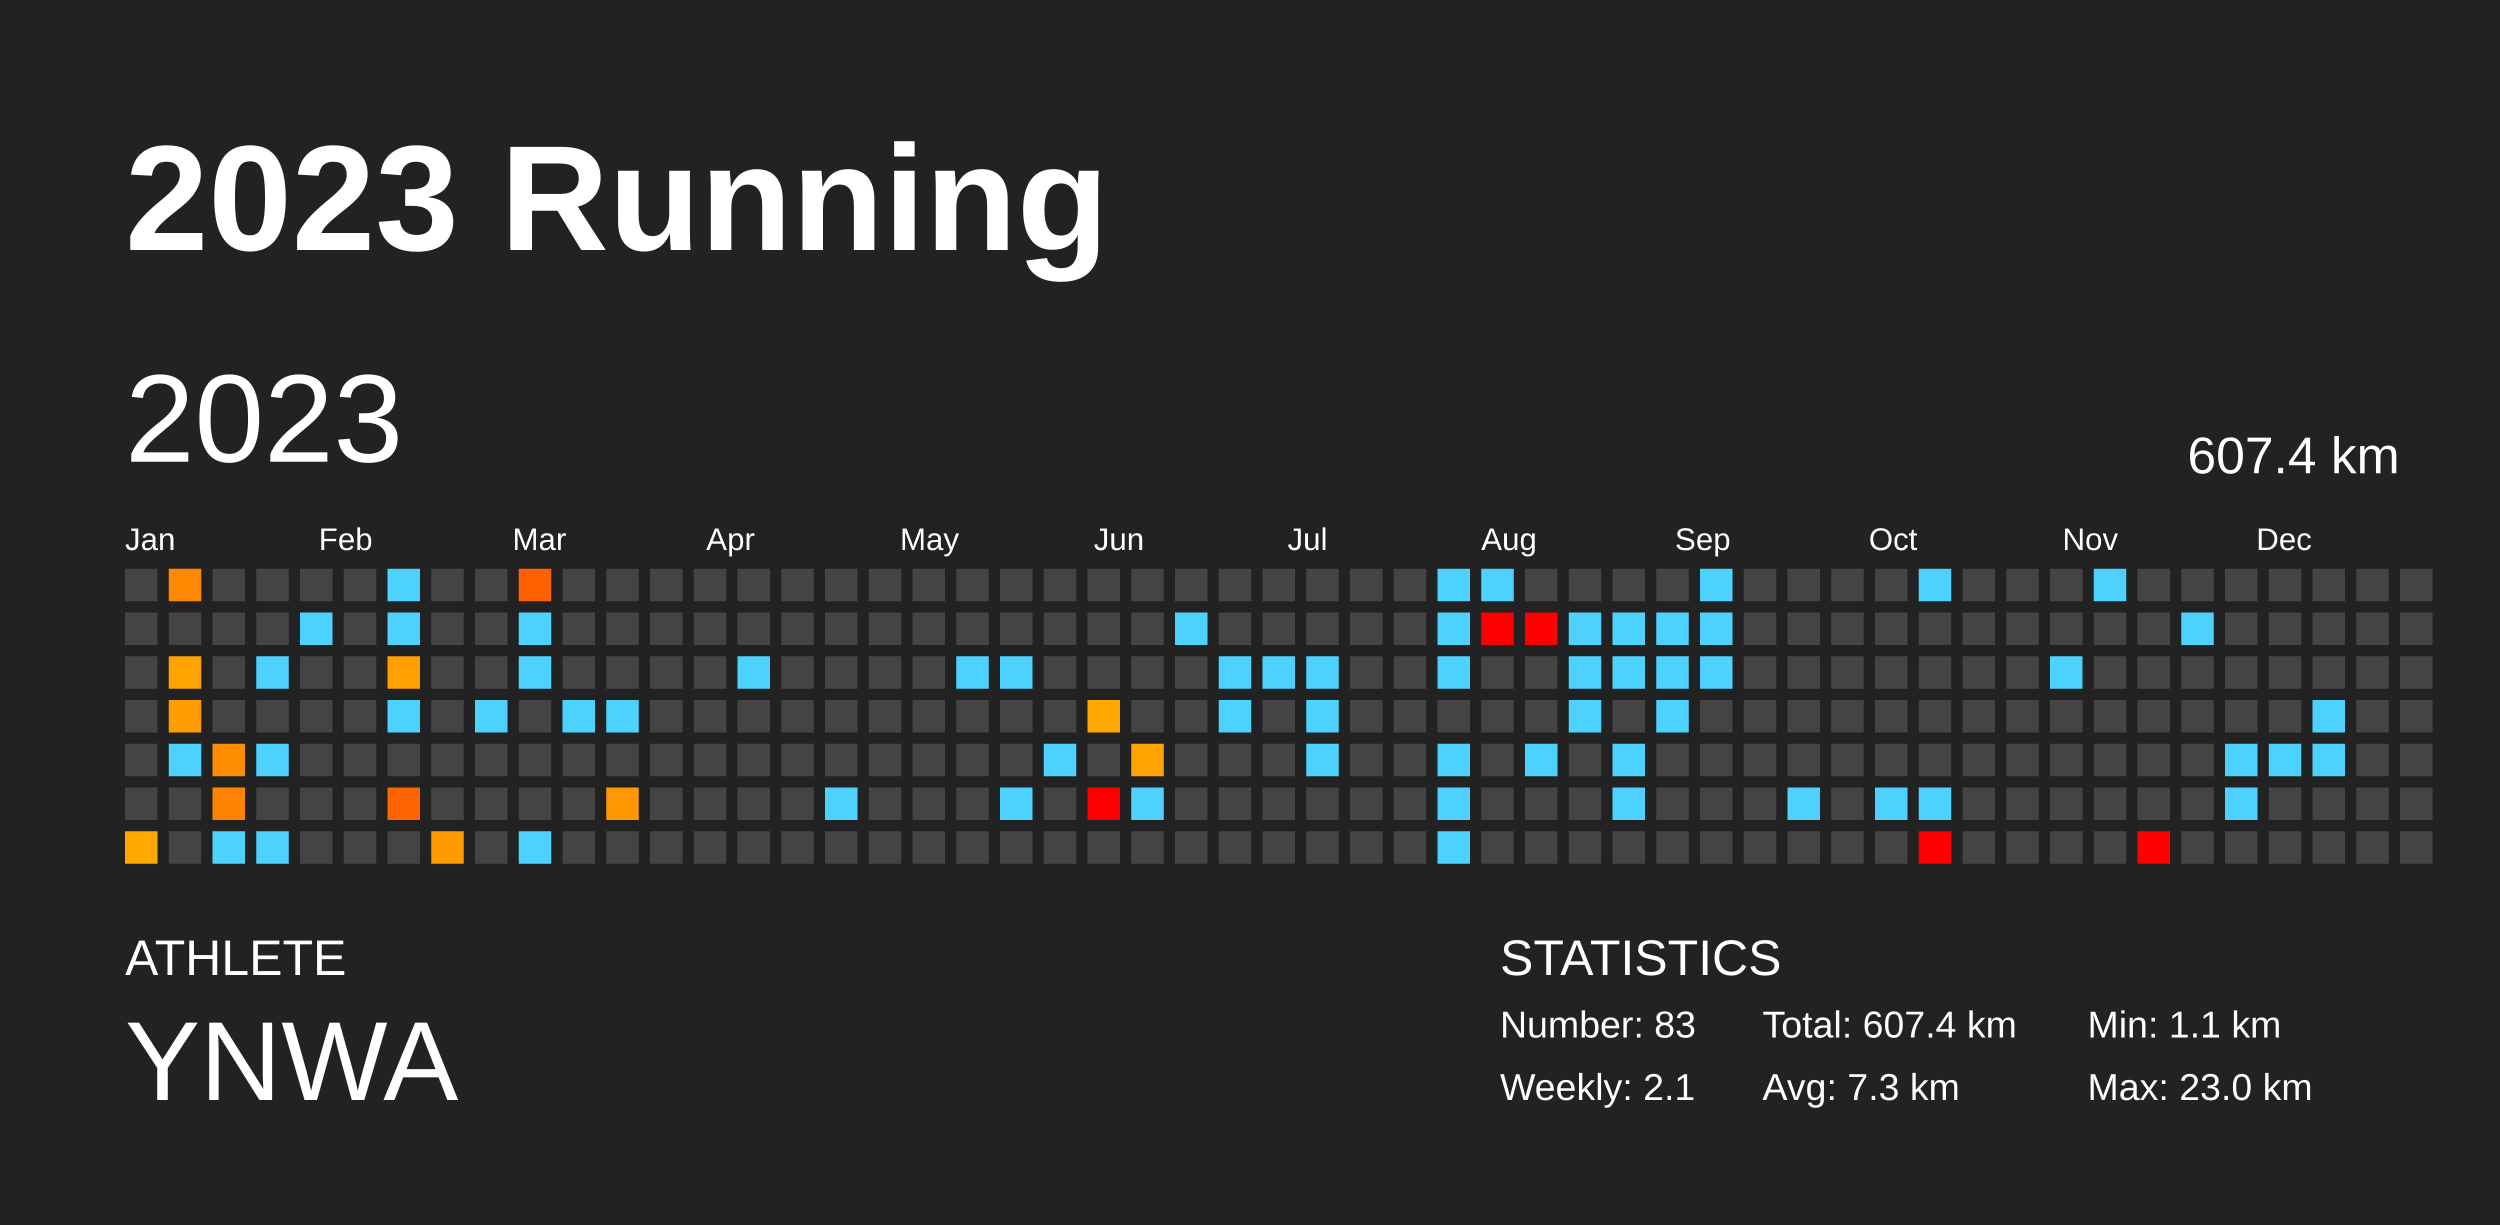
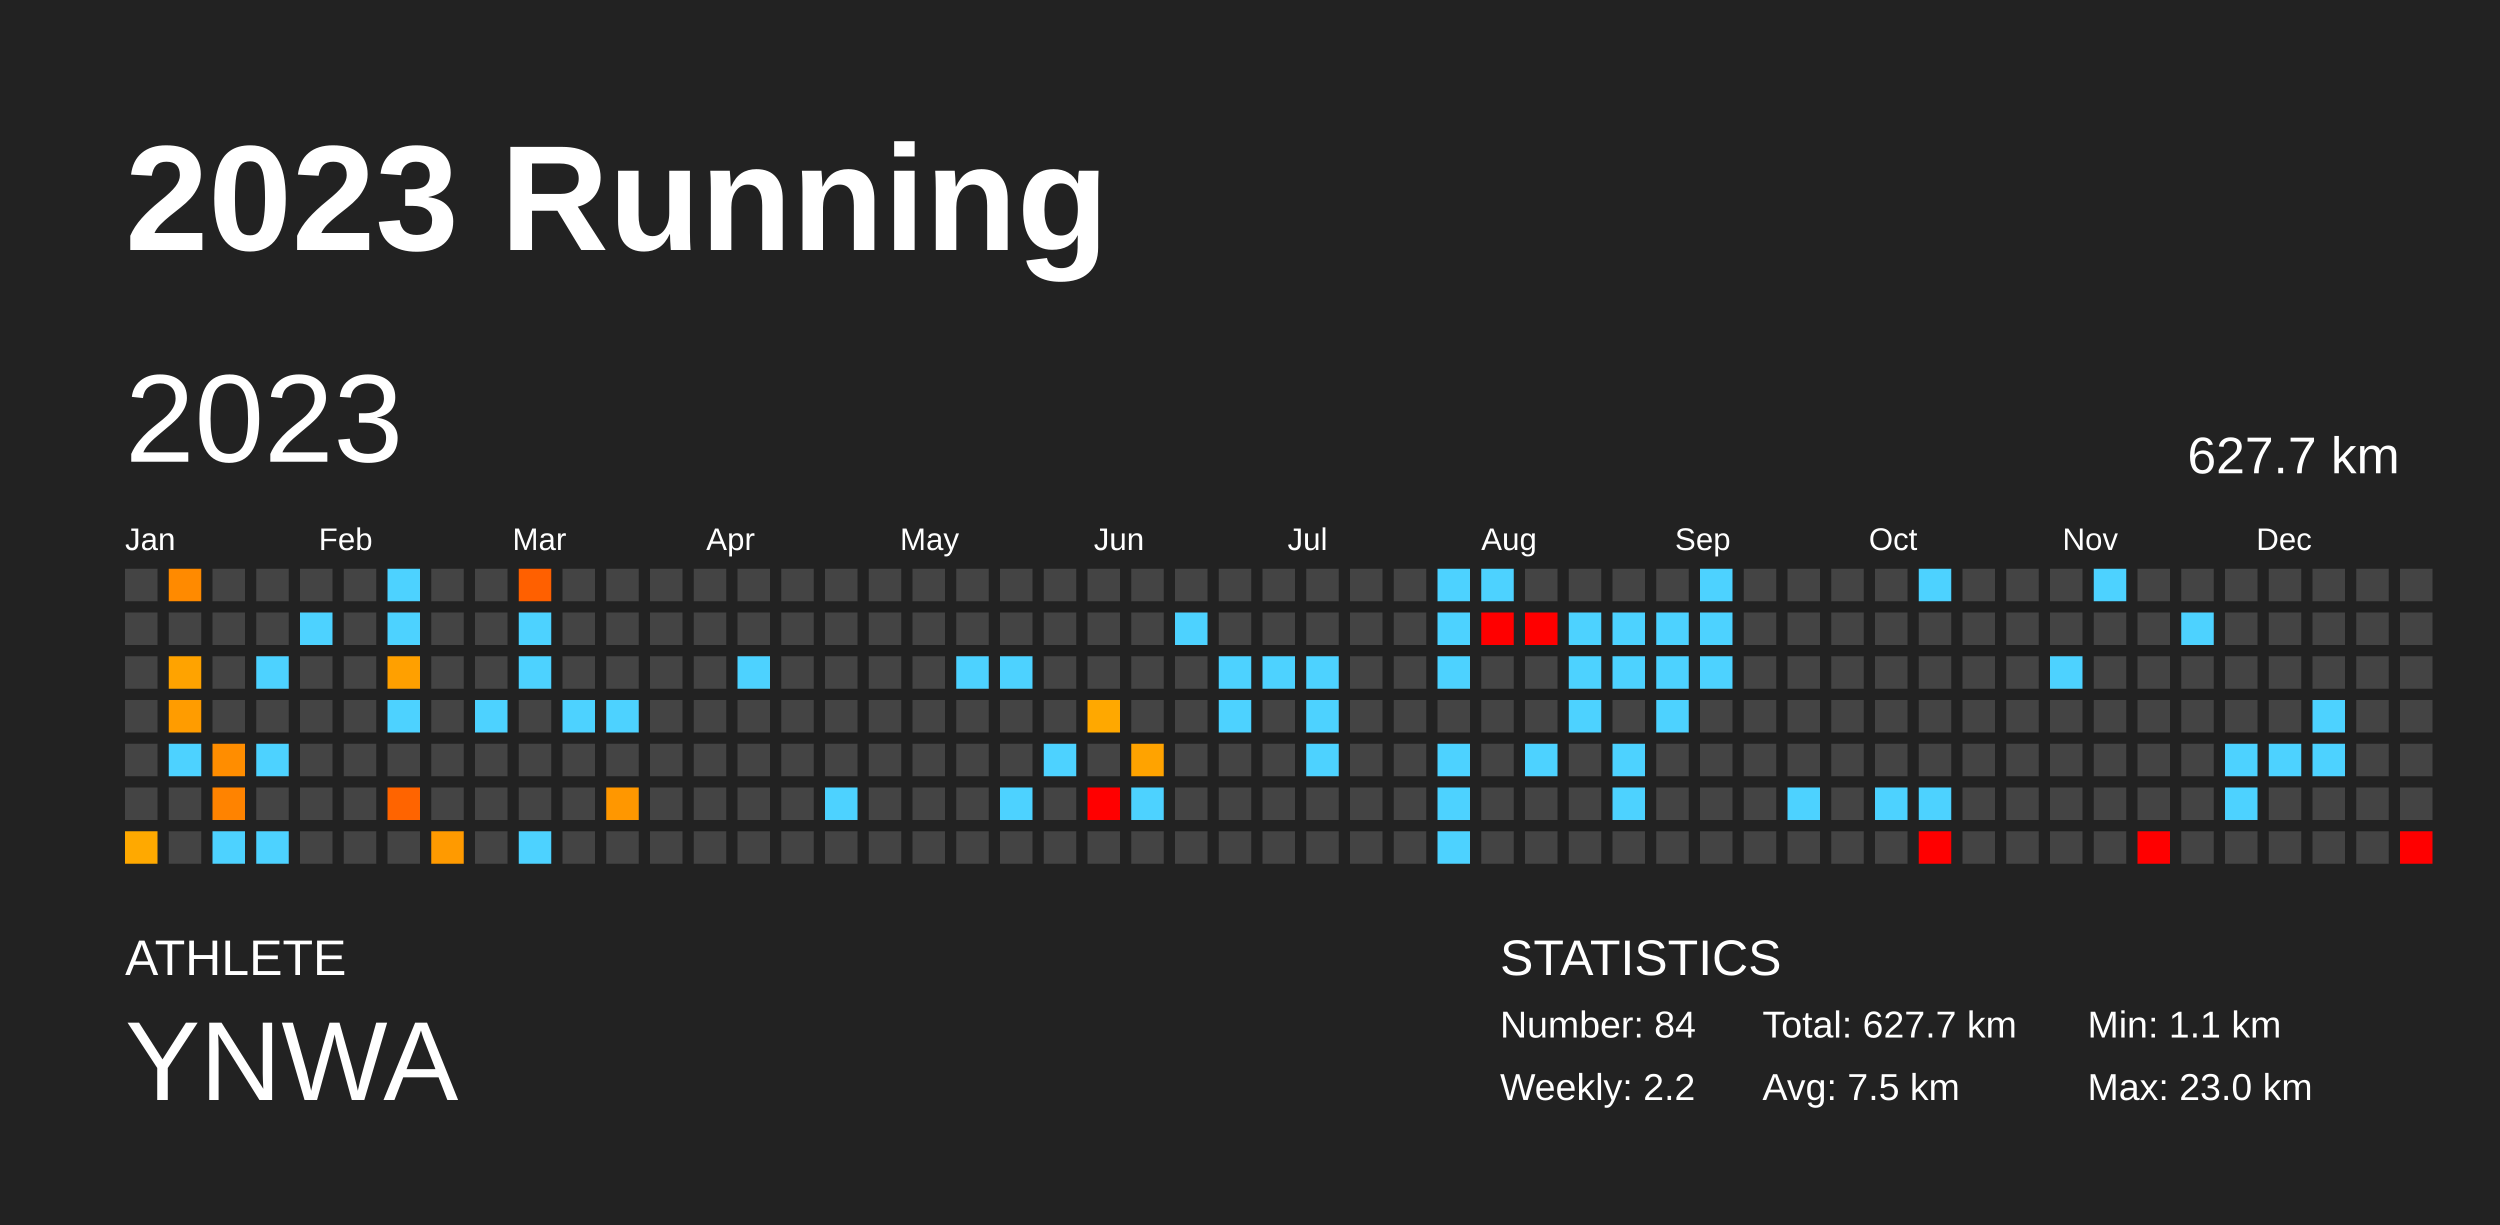
<svg xmlns="http://www.w3.org/2000/svg" baseProfile="full" height="98mm" version="1.1" viewBox="0,0,200,98" width="200mm">
  <defs />
  <rect fill="#222222" height="98" width="200" x="0" y="0" />
  <text fill="#FFFFFF" style="font-size:12px; font-family:Arial; font-weight:bold;" x="10" y="20">2023 Running</text>
  <text fill="#FFFFFF" style="font-size:4px; font-family:Arial" x="10" y="78">ATHLETE</text>
  <text fill="#FFFFFF" style="font-size:9px; font-family:Arial" x="10" y="88">YNWA</text>
  <text fill="#FFFFFF" style="font-size:4px; font-family:Arial" x="120" y="78">STATISTICS</text>
-   <text fill="#FFFFFF" style="font-size:3px; font-family:Arial" x="120" y="83">Number: 83</text>
-   <text fill="#FFFFFF" style="font-size:3px; font-family:Arial" x="120" y="88">Weekly: 2.1</text>
-   <text fill="#FFFFFF" style="font-size:3px; font-family:Arial" x="141" y="83">Total: 607.4 km</text>
-   <text fill="#FFFFFF" style="font-size:3px; font-family:Arial" x="141" y="88">Avg: 7.3 km</text>
+   <text fill="#FFFFFF" style="font-size:3px; font-family:Arial" x="120" y="83">Number: 84</text>
+   <text fill="#FFFFFF" style="font-size:3px; font-family:Arial" x="120" y="88">Weekly: 2.2</text>
+   <text fill="#FFFFFF" style="font-size:3px; font-family:Arial" x="141" y="83">Total: 627.7 km</text>
+   <text fill="#FFFFFF" style="font-size:3px; font-family:Arial" x="141" y="88">Avg: 7.5 km</text>
  <text fill="#FFFFFF" style="font-size:3px; font-family:Arial" x="167" y="83">Min: 1.1 km</text>
  <text fill="#FFFFFF" style="font-size:3px; font-family:Arial" x="167" y="88">Max: 23.0 km</text>
  <text dominant-baseline="hanging" fill="#FFFFFF" style="font-size:10.0px; font-family:Arial;" x="10" y="30">2023</text>
-   <text dominant-baseline="hanging" fill="#FFFFFF" style="font-size:4.125px; font-family:Arial;" x="175" y="35">607.4 km</text>
+   <text dominant-baseline="hanging" fill="#FFFFFF" style="font-size:4.125px; font-family:Arial;" x="175" y="35">627.7 km</text>
  <text fill="#FFFFFF" style="font-size:2.5px; font-family:Arial" x="10.0" y="44">Jan</text>
  <text fill="#FFFFFF" style="font-size:2.5px; font-family:Arial" x="25.5" y="44">Feb</text>
  <text fill="#FFFFFF" style="font-size:2.5px; font-family:Arial" x="41.0" y="44">Mar</text>
  <text fill="#FFFFFF" style="font-size:2.5px; font-family:Arial" x="56.5" y="44">Apr</text>
  <text fill="#FFFFFF" style="font-size:2.5px; font-family:Arial" x="72.0" y="44">May</text>
  <text fill="#FFFFFF" style="font-size:2.5px; font-family:Arial" x="87.5" y="44">Jun</text>
  <text fill="#FFFFFF" style="font-size:2.5px; font-family:Arial" x="103.0" y="44">Jul</text>
  <text fill="#FFFFFF" style="font-size:2.5px; font-family:Arial" x="118.5" y="44">Aug</text>
  <text fill="#FFFFFF" style="font-size:2.5px; font-family:Arial" x="134.0" y="44">Sep</text>
  <text fill="#FFFFFF" style="font-size:2.5px; font-family:Arial" x="149.5" y="44">Oct</text>
  <text fill="#FFFFFF" style="font-size:2.5px; font-family:Arial" x="165.0" y="44">Nov</text>
  <text fill="#FFFFFF" style="font-size:2.5px; font-family:Arial" x="180.5" y="44">Dec</text>
  <rect fill="#444444" height="2.6" width="2.6" x="10.0" y="45.5" />
  <rect fill="#444444" height="2.6" width="2.6" x="10.0" y="49.0" />
  <rect fill="#444444" height="2.6" width="2.6" x="10.0" y="52.5" />
  <rect fill="#444444" height="2.6" width="2.6" x="10.0" y="56.0" />
  <rect fill="#444444" height="2.6" width="2.6" x="10.0" y="59.5" />
  <rect fill="#444444" height="2.6" width="2.6" x="10.0" y="63.0" />
  <rect fill="#ffa900" height="2.6" width="2.6" x="10.0" y="66.5" />
  <rect fill="#ff8a00" height="2.6" width="2.6" x="13.5" y="45.5" />
  <rect fill="#444444" height="2.6" width="2.6" x="13.5" y="49.0" />
  <rect fill="#ffa300" height="2.6" width="2.6" x="13.5" y="52.5" />
  <rect fill="#ff9c00" height="2.6" width="2.6" x="13.5" y="56.0" />
  <rect fill="#4dd2ff" height="2.6" width="2.6" x="13.5" y="59.5" />
  <rect fill="#444444" height="2.6" width="2.6" x="13.5" y="63.0" />
  <rect fill="#444444" height="2.6" width="2.6" x="13.5" y="66.5" />
  <rect fill="#444444" height="2.6" width="2.6" x="17.0" y="45.5" />
  <rect fill="#444444" height="2.6" width="2.6" x="17.0" y="49.0" />
  <rect fill="#444444" height="2.6" width="2.6" x="17.0" y="52.5" />
  <rect fill="#444444" height="2.6" width="2.6" x="17.0" y="56.0" />
  <rect fill="#ff8d00" height="2.6" width="2.6" x="17.0" y="59.5" />
  <rect fill="#ff8300" height="2.6" width="2.6" x="17.0" y="63.0" />
  <rect fill="#4dd2ff" height="2.6" width="2.6" x="17.0" y="66.5" />
  <rect fill="#444444" height="2.6" width="2.6" x="20.5" y="45.5" />
  <rect fill="#444444" height="2.6" width="2.6" x="20.5" y="49.0" />
  <rect fill="#4dd2ff" height="2.6" width="2.6" x="20.5" y="52.5" />
  <rect fill="#444444" height="2.6" width="2.6" x="20.5" y="56.0" />
  <rect fill="#4dd2ff" height="2.6" width="2.6" x="20.5" y="59.5" />
  <rect fill="#444444" height="2.6" width="2.6" x="20.5" y="63.0" />
  <rect fill="#4dd2ff" height="2.6" width="2.6" x="20.5" y="66.5" />
  <rect fill="#444444" height="2.6" width="2.6" x="24.0" y="45.5" />
  <rect fill="#4dd2ff" height="2.6" width="2.6" x="24.0" y="49.0" />
  <rect fill="#444444" height="2.6" width="2.6" x="24.0" y="52.5" />
  <rect fill="#444444" height="2.6" width="2.6" x="24.0" y="56.0" />
  <rect fill="#444444" height="2.6" width="2.6" x="24.0" y="59.5" />
  <rect fill="#444444" height="2.6" width="2.6" x="24.0" y="63.0" />
  <rect fill="#444444" height="2.6" width="2.6" x="24.0" y="66.5" />
  <rect fill="#444444" height="2.6" width="2.6" x="27.5" y="45.5" />
  <rect fill="#444444" height="2.6" width="2.6" x="27.5" y="49.0" />
  <rect fill="#444444" height="2.6" width="2.6" x="27.5" y="52.5" />
  <rect fill="#444444" height="2.6" width="2.6" x="27.5" y="56.0" />
  <rect fill="#444444" height="2.6" width="2.6" x="27.5" y="59.5" />
  <rect fill="#444444" height="2.6" width="2.6" x="27.5" y="63.0" />
  <rect fill="#444444" height="2.6" width="2.6" x="27.5" y="66.5" />
  <rect fill="#4dd2ff" height="2.6" width="2.6" x="31.0" y="45.5" />
  <rect fill="#4dd2ff" height="2.6" width="2.6" x="31.0" y="49.0" />
  <rect fill="#ffa000" height="2.6" width="2.6" x="31.0" y="52.5" />
  <rect fill="#4dd2ff" height="2.6" width="2.6" x="31.0" y="56.0" />
  <rect fill="#444444" height="2.6" width="2.6" x="31.0" y="59.5" />
  <rect fill="#ff6400" height="2.6" width="2.6" x="31.0" y="63.0" />
  <rect fill="#444444" height="2.6" width="2.6" x="31.0" y="66.5" />
  <rect fill="#444444" height="2.6" width="2.6" x="34.5" y="45.5" />
  <rect fill="#444444" height="2.6" width="2.6" x="34.5" y="49.0" />
  <rect fill="#444444" height="2.6" width="2.6" x="34.5" y="52.5" />
  <rect fill="#444444" height="2.6" width="2.6" x="34.5" y="56.0" />
  <rect fill="#444444" height="2.6" width="2.6" x="34.5" y="59.5" />
  <rect fill="#444444" height="2.6" width="2.6" x="34.5" y="63.0" />
  <rect fill="#ff9a00" height="2.6" width="2.6" x="34.5" y="66.5" />
  <rect fill="#444444" height="2.6" width="2.6" x="38.0" y="45.5" />
  <rect fill="#444444" height="2.6" width="2.6" x="38.0" y="49.0" />
  <rect fill="#444444" height="2.6" width="2.6" x="38.0" y="52.5" />
  <rect fill="#4dd2ff" height="2.6" width="2.6" x="38.0" y="56.0" />
  <rect fill="#444444" height="2.6" width="2.6" x="38.0" y="59.5" />
  <rect fill="#444444" height="2.6" width="2.6" x="38.0" y="63.0" />
  <rect fill="#444444" height="2.6" width="2.6" x="38.0" y="66.5" />
  <rect fill="#ff6000" height="2.6" width="2.6" x="41.5" y="45.5" />
  <rect fill="#4dd2ff" height="2.6" width="2.6" x="41.5" y="49.0" />
  <rect fill="#4dd2ff" height="2.6" width="2.6" x="41.5" y="52.5" />
  <rect fill="#444444" height="2.6" width="2.6" x="41.5" y="56.0" />
  <rect fill="#444444" height="2.6" width="2.6" x="41.5" y="59.5" />
  <rect fill="#444444" height="2.6" width="2.6" x="41.5" y="63.0" />
  <rect fill="#4dd2ff" height="2.6" width="2.6" x="41.5" y="66.5" />
  <rect fill="#444444" height="2.6" width="2.6" x="45.0" y="45.5" />
  <rect fill="#444444" height="2.6" width="2.6" x="45.0" y="49.0" />
  <rect fill="#444444" height="2.6" width="2.6" x="45.0" y="52.5" />
  <rect fill="#4dd2ff" height="2.6" width="2.6" x="45.0" y="56.0" />
  <rect fill="#444444" height="2.6" width="2.6" x="45.0" y="59.5" />
  <rect fill="#444444" height="2.6" width="2.6" x="45.0" y="63.0" />
  <rect fill="#444444" height="2.6" width="2.6" x="45.0" y="66.5" />
  <rect fill="#444444" height="2.6" width="2.6" x="48.5" y="45.5" />
  <rect fill="#444444" height="2.6" width="2.6" x="48.5" y="49.0" />
  <rect fill="#444444" height="2.6" width="2.6" x="48.5" y="52.5" />
  <rect fill="#4dd2ff" height="2.6" width="2.6" x="48.5" y="56.0" />
  <rect fill="#444444" height="2.6" width="2.6" x="48.5" y="59.5" />
  <rect fill="#ff9700" height="2.6" width="2.6" x="48.5" y="63.0" />
  <rect fill="#444444" height="2.6" width="2.6" x="48.5" y="66.5" />
  <rect fill="#444444" height="2.6" width="2.6" x="52.0" y="45.5" />
  <rect fill="#444444" height="2.6" width="2.6" x="52.0" y="49.0" />
  <rect fill="#444444" height="2.6" width="2.6" x="52.0" y="52.5" />
  <rect fill="#444444" height="2.6" width="2.6" x="52.0" y="56.0" />
  <rect fill="#444444" height="2.6" width="2.6" x="52.0" y="59.5" />
  <rect fill="#444444" height="2.6" width="2.6" x="52.0" y="63.0" />
  <rect fill="#444444" height="2.6" width="2.6" x="52.0" y="66.5" />
  <rect fill="#444444" height="2.6" width="2.6" x="55.5" y="45.5" />
  <rect fill="#444444" height="2.6" width="2.6" x="55.5" y="49.0" />
  <rect fill="#444444" height="2.6" width="2.6" x="55.5" y="52.5" />
  <rect fill="#444444" height="2.6" width="2.6" x="55.5" y="56.0" />
  <rect fill="#444444" height="2.6" width="2.6" x="55.5" y="59.5" />
  <rect fill="#444444" height="2.6" width="2.6" x="55.5" y="63.0" />
  <rect fill="#444444" height="2.6" width="2.6" x="55.5" y="66.5" />
  <rect fill="#444444" height="2.6" width="2.6" x="59.0" y="45.5" />
  <rect fill="#444444" height="2.6" width="2.6" x="59.0" y="49.0" />
  <rect fill="#4dd2ff" height="2.6" width="2.6" x="59.0" y="52.5" />
  <rect fill="#444444" height="2.6" width="2.6" x="59.0" y="56.0" />
  <rect fill="#444444" height="2.6" width="2.6" x="59.0" y="59.5" />
  <rect fill="#444444" height="2.6" width="2.6" x="59.0" y="63.0" />
  <rect fill="#444444" height="2.6" width="2.6" x="59.0" y="66.5" />
  <rect fill="#444444" height="2.6" width="2.6" x="62.5" y="45.5" />
  <rect fill="#444444" height="2.6" width="2.6" x="62.5" y="49.0" />
  <rect fill="#444444" height="2.6" width="2.6" x="62.5" y="52.5" />
  <rect fill="#444444" height="2.6" width="2.6" x="62.5" y="56.0" />
  <rect fill="#444444" height="2.6" width="2.6" x="62.5" y="59.5" />
  <rect fill="#444444" height="2.6" width="2.6" x="62.5" y="63.0" />
  <rect fill="#444444" height="2.6" width="2.6" x="62.5" y="66.5" />
  <rect fill="#444444" height="2.6" width="2.6" x="66.0" y="45.5" />
  <rect fill="#444444" height="2.6" width="2.6" x="66.0" y="49.0" />
  <rect fill="#444444" height="2.6" width="2.6" x="66.0" y="52.5" />
  <rect fill="#444444" height="2.6" width="2.6" x="66.0" y="56.0" />
  <rect fill="#444444" height="2.6" width="2.6" x="66.0" y="59.5" />
  <rect fill="#4dd2ff" height="2.6" width="2.6" x="66.0" y="63.0" />
  <rect fill="#444444" height="2.6" width="2.6" x="66.0" y="66.5" />
  <rect fill="#444444" height="2.6" width="2.6" x="69.5" y="45.5" />
  <rect fill="#444444" height="2.6" width="2.6" x="69.5" y="49.0" />
  <rect fill="#444444" height="2.6" width="2.6" x="69.5" y="52.5" />
  <rect fill="#444444" height="2.6" width="2.6" x="69.5" y="56.0" />
  <rect fill="#444444" height="2.6" width="2.6" x="69.5" y="59.5" />
  <rect fill="#444444" height="2.6" width="2.6" x="69.5" y="63.0" />
  <rect fill="#444444" height="2.6" width="2.6" x="69.5" y="66.5" />
  <rect fill="#444444" height="2.6" width="2.6" x="73.0" y="45.5" />
  <rect fill="#444444" height="2.6" width="2.6" x="73.0" y="49.0" />
  <rect fill="#444444" height="2.6" width="2.6" x="73.0" y="52.5" />
  <rect fill="#444444" height="2.6" width="2.6" x="73.0" y="56.0" />
  <rect fill="#444444" height="2.6" width="2.6" x="73.0" y="59.5" />
  <rect fill="#444444" height="2.6" width="2.6" x="73.0" y="63.0" />
  <rect fill="#444444" height="2.6" width="2.6" x="73.0" y="66.5" />
  <rect fill="#444444" height="2.6" width="2.6" x="76.5" y="45.5" />
  <rect fill="#444444" height="2.6" width="2.6" x="76.5" y="49.0" />
  <rect fill="#4dd2ff" height="2.6" width="2.6" x="76.5" y="52.5" />
  <rect fill="#444444" height="2.6" width="2.6" x="76.5" y="56.0" />
  <rect fill="#444444" height="2.6" width="2.6" x="76.5" y="59.5" />
  <rect fill="#444444" height="2.6" width="2.6" x="76.5" y="63.0" />
  <rect fill="#444444" height="2.6" width="2.6" x="76.5" y="66.5" />
  <rect fill="#444444" height="2.6" width="2.6" x="80.0" y="45.5" />
  <rect fill="#444444" height="2.6" width="2.6" x="80.0" y="49.0" />
  <rect fill="#4dd2ff" height="2.6" width="2.6" x="80.0" y="52.5" />
  <rect fill="#444444" height="2.6" width="2.6" x="80.0" y="56.0" />
  <rect fill="#444444" height="2.6" width="2.6" x="80.0" y="59.5" />
  <rect fill="#4dd2ff" height="2.6" width="2.6" x="80.0" y="63.0" />
  <rect fill="#444444" height="2.6" width="2.6" x="80.0" y="66.5" />
  <rect fill="#444444" height="2.6" width="2.6" x="83.5" y="45.5" />
  <rect fill="#444444" height="2.6" width="2.6" x="83.5" y="49.0" />
  <rect fill="#444444" height="2.6" width="2.6" x="83.5" y="52.5" />
  <rect fill="#444444" height="2.6" width="2.6" x="83.5" y="56.0" />
  <rect fill="#4dd2ff" height="2.6" width="2.6" x="83.5" y="59.5" />
  <rect fill="#444444" height="2.6" width="2.6" x="83.5" y="63.0" />
  <rect fill="#444444" height="2.6" width="2.6" x="83.5" y="66.5" />
  <rect fill="#444444" height="2.6" width="2.6" x="87.0" y="45.5" />
  <rect fill="#444444" height="2.6" width="2.6" x="87.0" y="49.0" />
  <rect fill="#444444" height="2.6" width="2.6" x="87.0" y="52.5" />
  <rect fill="#ffa800" height="2.6" width="2.6" x="87.0" y="56.0" />
  <rect fill="#444444" height="2.6" width="2.6" x="87.0" y="59.5" />
  <rect fill="red" height="2.6" width="2.6" x="87.0" y="63.0" />
  <rect fill="#444444" height="2.6" width="2.6" x="87.0" y="66.5" />
  <rect fill="#444444" height="2.6" width="2.6" x="90.5" y="45.5" />
  <rect fill="#444444" height="2.6" width="2.6" x="90.5" y="49.0" />
  <rect fill="#444444" height="2.6" width="2.6" x="90.5" y="52.5" />
  <rect fill="#444444" height="2.6" width="2.6" x="90.5" y="56.0" />
  <rect fill="#ffa300" height="2.6" width="2.6" x="90.5" y="59.5" />
  <rect fill="#4dd2ff" height="2.6" width="2.6" x="90.5" y="63.0" />
  <rect fill="#444444" height="2.6" width="2.6" x="90.5" y="66.5" />
  <rect fill="#444444" height="2.6" width="2.6" x="94.0" y="45.5" />
  <rect fill="#4dd2ff" height="2.6" width="2.6" x="94.0" y="49.0" />
  <rect fill="#444444" height="2.6" width="2.6" x="94.0" y="52.5" />
  <rect fill="#444444" height="2.6" width="2.6" x="94.0" y="56.0" />
  <rect fill="#444444" height="2.6" width="2.6" x="94.0" y="59.5" />
  <rect fill="#444444" height="2.6" width="2.6" x="94.0" y="63.0" />
  <rect fill="#444444" height="2.6" width="2.6" x="94.0" y="66.5" />
  <rect fill="#444444" height="2.6" width="2.6" x="97.5" y="45.5" />
  <rect fill="#444444" height="2.6" width="2.6" x="97.5" y="49.0" />
  <rect fill="#4dd2ff" height="2.6" width="2.6" x="97.5" y="52.5" />
  <rect fill="#4dd2ff" height="2.6" width="2.6" x="97.5" y="56.0" />
  <rect fill="#444444" height="2.6" width="2.6" x="97.5" y="59.5" />
  <rect fill="#444444" height="2.6" width="2.6" x="97.5" y="63.0" />
  <rect fill="#444444" height="2.6" width="2.6" x="97.5" y="66.5" />
  <rect fill="#444444" height="2.6" width="2.6" x="101.0" y="45.5" />
  <rect fill="#444444" height="2.6" width="2.6" x="101.0" y="49.0" />
  <rect fill="#4dd2ff" height="2.6" width="2.6" x="101.0" y="52.5" />
  <rect fill="#444444" height="2.6" width="2.6" x="101.0" y="56.0" />
  <rect fill="#444444" height="2.6" width="2.6" x="101.0" y="59.5" />
  <rect fill="#444444" height="2.6" width="2.6" x="101.0" y="63.0" />
  <rect fill="#444444" height="2.6" width="2.6" x="101.0" y="66.5" />
  <rect fill="#444444" height="2.6" width="2.6" x="104.5" y="45.5" />
  <rect fill="#444444" height="2.6" width="2.6" x="104.5" y="49.0" />
  <rect fill="#4dd2ff" height="2.6" width="2.6" x="104.5" y="52.5" />
  <rect fill="#4dd2ff" height="2.6" width="2.6" x="104.5" y="56.0" />
  <rect fill="#4dd2ff" height="2.6" width="2.6" x="104.5" y="59.5" />
  <rect fill="#444444" height="2.6" width="2.6" x="104.5" y="63.0" />
  <rect fill="#444444" height="2.6" width="2.6" x="104.5" y="66.5" />
  <rect fill="#444444" height="2.6" width="2.6" x="108.0" y="45.5" />
  <rect fill="#444444" height="2.6" width="2.6" x="108.0" y="49.0" />
  <rect fill="#444444" height="2.6" width="2.6" x="108.0" y="52.5" />
  <rect fill="#444444" height="2.6" width="2.6" x="108.0" y="56.0" />
  <rect fill="#444444" height="2.6" width="2.6" x="108.0" y="59.5" />
  <rect fill="#444444" height="2.6" width="2.6" x="108.0" y="63.0" />
  <rect fill="#444444" height="2.6" width="2.6" x="108.0" y="66.5" />
  <rect fill="#444444" height="2.6" width="2.6" x="111.5" y="45.5" />
  <rect fill="#444444" height="2.6" width="2.6" x="111.5" y="49.0" />
  <rect fill="#444444" height="2.6" width="2.6" x="111.5" y="52.5" />
  <rect fill="#444444" height="2.6" width="2.6" x="111.5" y="56.0" />
  <rect fill="#444444" height="2.6" width="2.6" x="111.5" y="59.5" />
  <rect fill="#444444" height="2.6" width="2.6" x="111.5" y="63.0" />
  <rect fill="#444444" height="2.6" width="2.6" x="111.5" y="66.5" />
  <rect fill="#4dd2ff" height="2.6" width="2.6" x="115.0" y="45.5" />
  <rect fill="#4dd2ff" height="2.6" width="2.6" x="115.0" y="49.0" />
  <rect fill="#4dd2ff" height="2.6" width="2.6" x="115.0" y="52.5" />
  <rect fill="#444444" height="2.6" width="2.6" x="115.0" y="56.0" />
  <rect fill="#4dd2ff" height="2.6" width="2.6" x="115.0" y="59.5" />
  <rect fill="#4dd2ff" height="2.6" width="2.6" x="115.0" y="63.0" />
  <rect fill="#4dd2ff" height="2.6" width="2.6" x="115.0" y="66.5" />
  <rect fill="#4dd2ff" height="2.6" width="2.6" x="118.5" y="45.5" />
  <rect fill="red" height="2.6" width="2.6" x="118.5" y="49.0" />
  <rect fill="#444444" height="2.6" width="2.6" x="118.5" y="52.5" />
  <rect fill="#444444" height="2.6" width="2.6" x="118.5" y="56.0" />
  <rect fill="#444444" height="2.6" width="2.6" x="118.5" y="59.5" />
  <rect fill="#444444" height="2.6" width="2.6" x="118.5" y="63.0" />
  <rect fill="#444444" height="2.6" width="2.6" x="118.5" y="66.5" />
  <rect fill="#444444" height="2.6" width="2.6" x="122.0" y="45.5" />
  <rect fill="red" height="2.6" width="2.6" x="122.0" y="49.0" />
  <rect fill="#444444" height="2.6" width="2.6" x="122.0" y="52.5" />
  <rect fill="#444444" height="2.6" width="2.6" x="122.0" y="56.0" />
  <rect fill="#4dd2ff" height="2.6" width="2.6" x="122.0" y="59.5" />
  <rect fill="#444444" height="2.6" width="2.6" x="122.0" y="63.0" />
  <rect fill="#444444" height="2.6" width="2.6" x="122.0" y="66.5" />
  <rect fill="#444444" height="2.6" width="2.6" x="125.5" y="45.5" />
  <rect fill="#4dd2ff" height="2.6" width="2.6" x="125.5" y="49.0" />
  <rect fill="#4dd2ff" height="2.6" width="2.6" x="125.5" y="52.5" />
  <rect fill="#4dd2ff" height="2.6" width="2.6" x="125.5" y="56.0" />
  <rect fill="#444444" height="2.6" width="2.6" x="125.5" y="59.5" />
  <rect fill="#444444" height="2.6" width="2.6" x="125.5" y="63.0" />
  <rect fill="#444444" height="2.6" width="2.6" x="125.5" y="66.5" />
  <rect fill="#444444" height="2.6" width="2.6" x="129.0" y="45.5" />
  <rect fill="#4dd2ff" height="2.6" width="2.6" x="129.0" y="49.0" />
  <rect fill="#4dd2ff" height="2.6" width="2.6" x="129.0" y="52.5" />
  <rect fill="#444444" height="2.6" width="2.6" x="129.0" y="56.0" />
  <rect fill="#4dd2ff" height="2.6" width="2.6" x="129.0" y="59.5" />
  <rect fill="#4dd2ff" height="2.6" width="2.6" x="129.0" y="63.0" />
  <rect fill="#444444" height="2.6" width="2.6" x="129.0" y="66.5" />
  <rect fill="#444444" height="2.6" width="2.6" x="132.5" y="45.5" />
  <rect fill="#4dd2ff" height="2.6" width="2.6" x="132.5" y="49.0" />
  <rect fill="#4dd2ff" height="2.6" width="2.6" x="132.5" y="52.5" />
  <rect fill="#4dd2ff" height="2.6" width="2.6" x="132.5" y="56.0" />
  <rect fill="#444444" height="2.6" width="2.6" x="132.5" y="59.5" />
  <rect fill="#444444" height="2.6" width="2.6" x="132.5" y="63.0" />
  <rect fill="#444444" height="2.6" width="2.6" x="132.5" y="66.5" />
  <rect fill="#4dd2ff" height="2.6" width="2.6" x="136.0" y="45.5" />
  <rect fill="#4dd2ff" height="2.6" width="2.6" x="136.0" y="49.0" />
  <rect fill="#4dd2ff" height="2.6" width="2.6" x="136.0" y="52.5" />
  <rect fill="#444444" height="2.6" width="2.6" x="136.0" y="56.0" />
  <rect fill="#444444" height="2.6" width="2.6" x="136.0" y="59.5" />
  <rect fill="#444444" height="2.6" width="2.6" x="136.0" y="63.0" />
  <rect fill="#444444" height="2.6" width="2.6" x="136.0" y="66.5" />
  <rect fill="#444444" height="2.6" width="2.6" x="139.5" y="45.5" />
  <rect fill="#444444" height="2.6" width="2.6" x="139.5" y="49.0" />
  <rect fill="#444444" height="2.6" width="2.6" x="139.5" y="52.5" />
  <rect fill="#444444" height="2.6" width="2.6" x="139.5" y="56.0" />
  <rect fill="#444444" height="2.6" width="2.6" x="139.5" y="59.5" />
  <rect fill="#444444" height="2.6" width="2.6" x="139.5" y="63.0" />
  <rect fill="#444444" height="2.6" width="2.6" x="139.5" y="66.5" />
  <rect fill="#444444" height="2.6" width="2.6" x="143.0" y="45.5" />
  <rect fill="#444444" height="2.6" width="2.6" x="143.0" y="49.0" />
  <rect fill="#444444" height="2.6" width="2.6" x="143.0" y="52.5" />
  <rect fill="#444444" height="2.6" width="2.6" x="143.0" y="56.0" />
  <rect fill="#444444" height="2.6" width="2.6" x="143.0" y="59.5" />
  <rect fill="#4dd2ff" height="2.6" width="2.6" x="143.0" y="63.0" />
  <rect fill="#444444" height="2.6" width="2.6" x="143.0" y="66.5" />
  <rect fill="#444444" height="2.6" width="2.6" x="146.5" y="45.5" />
  <rect fill="#444444" height="2.6" width="2.6" x="146.5" y="49.0" />
  <rect fill="#444444" height="2.6" width="2.6" x="146.5" y="52.5" />
  <rect fill="#444444" height="2.6" width="2.6" x="146.5" y="56.0" />
  <rect fill="#444444" height="2.6" width="2.6" x="146.5" y="59.5" />
  <rect fill="#444444" height="2.6" width="2.6" x="146.5" y="63.0" />
  <rect fill="#444444" height="2.6" width="2.6" x="146.5" y="66.5" />
  <rect fill="#444444" height="2.6" width="2.6" x="150.0" y="45.5" />
  <rect fill="#444444" height="2.6" width="2.6" x="150.0" y="49.0" />
  <rect fill="#444444" height="2.6" width="2.6" x="150.0" y="52.5" />
  <rect fill="#444444" height="2.6" width="2.6" x="150.0" y="56.0" />
  <rect fill="#444444" height="2.6" width="2.6" x="150.0" y="59.5" />
  <rect fill="#4dd2ff" height="2.6" width="2.6" x="150.0" y="63.0" />
  <rect fill="#444444" height="2.6" width="2.6" x="150.0" y="66.5" />
  <rect fill="#4dd2ff" height="2.6" width="2.6" x="153.5" y="45.5" />
  <rect fill="#444444" height="2.6" width="2.6" x="153.5" y="49.0" />
  <rect fill="#444444" height="2.6" width="2.6" x="153.5" y="52.5" />
  <rect fill="#444444" height="2.6" width="2.6" x="153.5" y="56.0" />
  <rect fill="#444444" height="2.6" width="2.6" x="153.5" y="59.5" />
  <rect fill="#4dd2ff" height="2.6" width="2.6" x="153.5" y="63.0" />
  <rect fill="red" height="2.6" width="2.6" x="153.5" y="66.5" />
  <rect fill="#444444" height="2.6" width="2.6" x="157.0" y="45.5" />
  <rect fill="#444444" height="2.6" width="2.6" x="157.0" y="49.0" />
  <rect fill="#444444" height="2.6" width="2.6" x="157.0" y="52.5" />
  <rect fill="#444444" height="2.6" width="2.6" x="157.0" y="56.0" />
  <rect fill="#444444" height="2.6" width="2.6" x="157.0" y="59.5" />
  <rect fill="#444444" height="2.6" width="2.6" x="157.0" y="63.0" />
  <rect fill="#444444" height="2.6" width="2.6" x="157.0" y="66.5" />
  <rect fill="#444444" height="2.6" width="2.6" x="160.5" y="45.5" />
  <rect fill="#444444" height="2.6" width="2.6" x="160.5" y="49.0" />
  <rect fill="#444444" height="2.6" width="2.6" x="160.5" y="52.5" />
  <rect fill="#444444" height="2.6" width="2.6" x="160.5" y="56.0" />
  <rect fill="#444444" height="2.6" width="2.6" x="160.5" y="59.5" />
  <rect fill="#444444" height="2.6" width="2.6" x="160.5" y="63.0" />
  <rect fill="#444444" height="2.6" width="2.6" x="160.5" y="66.5" />
  <rect fill="#444444" height="2.6" width="2.6" x="164.0" y="45.5" />
  <rect fill="#444444" height="2.6" width="2.6" x="164.0" y="49.0" />
  <rect fill="#4dd2ff" height="2.6" width="2.6" x="164.0" y="52.5" />
  <rect fill="#444444" height="2.6" width="2.6" x="164.0" y="56.0" />
  <rect fill="#444444" height="2.6" width="2.6" x="164.0" y="59.5" />
  <rect fill="#444444" height="2.6" width="2.6" x="164.0" y="63.0" />
  <rect fill="#444444" height="2.6" width="2.6" x="164.0" y="66.5" />
  <rect fill="#4dd2ff" height="2.6" width="2.6" x="167.5" y="45.5" />
  <rect fill="#444444" height="2.6" width="2.6" x="167.5" y="49.0" />
  <rect fill="#444444" height="2.6" width="2.6" x="167.5" y="52.5" />
  <rect fill="#444444" height="2.6" width="2.6" x="167.5" y="56.0" />
  <rect fill="#444444" height="2.6" width="2.6" x="167.5" y="59.5" />
  <rect fill="#444444" height="2.6" width="2.6" x="167.5" y="63.0" />
  <rect fill="#444444" height="2.6" width="2.6" x="167.5" y="66.5" />
  <rect fill="#444444" height="2.6" width="2.6" x="171.0" y="45.5" />
  <rect fill="#444444" height="2.6" width="2.6" x="171.0" y="49.0" />
  <rect fill="#444444" height="2.6" width="2.6" x="171.0" y="52.5" />
  <rect fill="#444444" height="2.6" width="2.6" x="171.0" y="56.0" />
  <rect fill="#444444" height="2.6" width="2.6" x="171.0" y="59.5" />
  <rect fill="#444444" height="2.6" width="2.6" x="171.0" y="63.0" />
  <rect fill="red" height="2.6" width="2.6" x="171.0" y="66.5" />
  <rect fill="#444444" height="2.6" width="2.6" x="174.5" y="45.5" />
  <rect fill="#4dd2ff" height="2.6" width="2.6" x="174.5" y="49.0" />
  <rect fill="#444444" height="2.6" width="2.6" x="174.5" y="52.5" />
  <rect fill="#444444" height="2.6" width="2.6" x="174.5" y="56.0" />
  <rect fill="#444444" height="2.6" width="2.6" x="174.5" y="59.5" />
  <rect fill="#444444" height="2.6" width="2.6" x="174.5" y="63.0" />
  <rect fill="#444444" height="2.6" width="2.6" x="174.5" y="66.5" />
  <rect fill="#444444" height="2.6" width="2.6" x="178.0" y="45.5" />
  <rect fill="#444444" height="2.6" width="2.6" x="178.0" y="49.0" />
  <rect fill="#444444" height="2.6" width="2.6" x="178.0" y="52.5" />
  <rect fill="#444444" height="2.6" width="2.6" x="178.0" y="56.0" />
  <rect fill="#4dd2ff" height="2.6" width="2.6" x="178.0" y="59.5" />
  <rect fill="#4dd2ff" height="2.6" width="2.6" x="178.0" y="63.0" />
  <rect fill="#444444" height="2.6" width="2.6" x="178.0" y="66.5" />
  <rect fill="#444444" height="2.6" width="2.6" x="181.5" y="45.5" />
  <rect fill="#444444" height="2.6" width="2.6" x="181.5" y="49.0" />
  <rect fill="#444444" height="2.6" width="2.6" x="181.5" y="52.5" />
  <rect fill="#444444" height="2.6" width="2.6" x="181.5" y="56.0" />
  <rect fill="#4dd2ff" height="2.6" width="2.6" x="181.5" y="59.5" />
  <rect fill="#444444" height="2.6" width="2.6" x="181.5" y="63.0" />
  <rect fill="#444444" height="2.6" width="2.6" x="181.5" y="66.5" />
  <rect fill="#444444" height="2.6" width="2.6" x="185.0" y="45.5" />
  <rect fill="#444444" height="2.6" width="2.6" x="185.0" y="49.0" />
  <rect fill="#444444" height="2.6" width="2.6" x="185.0" y="52.5" />
  <rect fill="#4dd2ff" height="2.6" width="2.6" x="185.0" y="56.0" />
  <rect fill="#4dd2ff" height="2.6" width="2.6" x="185.0" y="59.5" />
  <rect fill="#444444" height="2.6" width="2.6" x="185.0" y="63.0" />
  <rect fill="#444444" height="2.6" width="2.6" x="185.0" y="66.5" />
  <rect fill="#444444" height="2.6" width="2.6" x="188.5" y="45.5" />
  <rect fill="#444444" height="2.6" width="2.6" x="188.5" y="49.0" />
  <rect fill="#444444" height="2.6" width="2.6" x="188.5" y="52.5" />
  <rect fill="#444444" height="2.6" width="2.6" x="188.5" y="56.0" />
  <rect fill="#444444" height="2.6" width="2.6" x="188.5" y="59.5" />
  <rect fill="#444444" height="2.6" width="2.6" x="188.5" y="63.0" />
  <rect fill="#444444" height="2.6" width="2.6" x="188.5" y="66.5" />
  <rect fill="#444444" height="2.6" width="2.6" x="192.0" y="45.5" />
  <rect fill="#444444" height="2.6" width="2.6" x="192.0" y="49.0" />
  <rect fill="#444444" height="2.6" width="2.6" x="192.0" y="52.5" />
  <rect fill="#444444" height="2.6" width="2.6" x="192.0" y="56.0" />
  <rect fill="#444444" height="2.6" width="2.6" x="192.0" y="59.5" />
  <rect fill="#444444" height="2.6" width="2.6" x="192.0" y="63.0" />
-   <rect fill="#444444" height="2.6" width="2.6" x="192.0" y="66.5" />
+   <rect fill="red" height="2.6" width="2.6" x="192.0" y="66.5" />
</svg>
